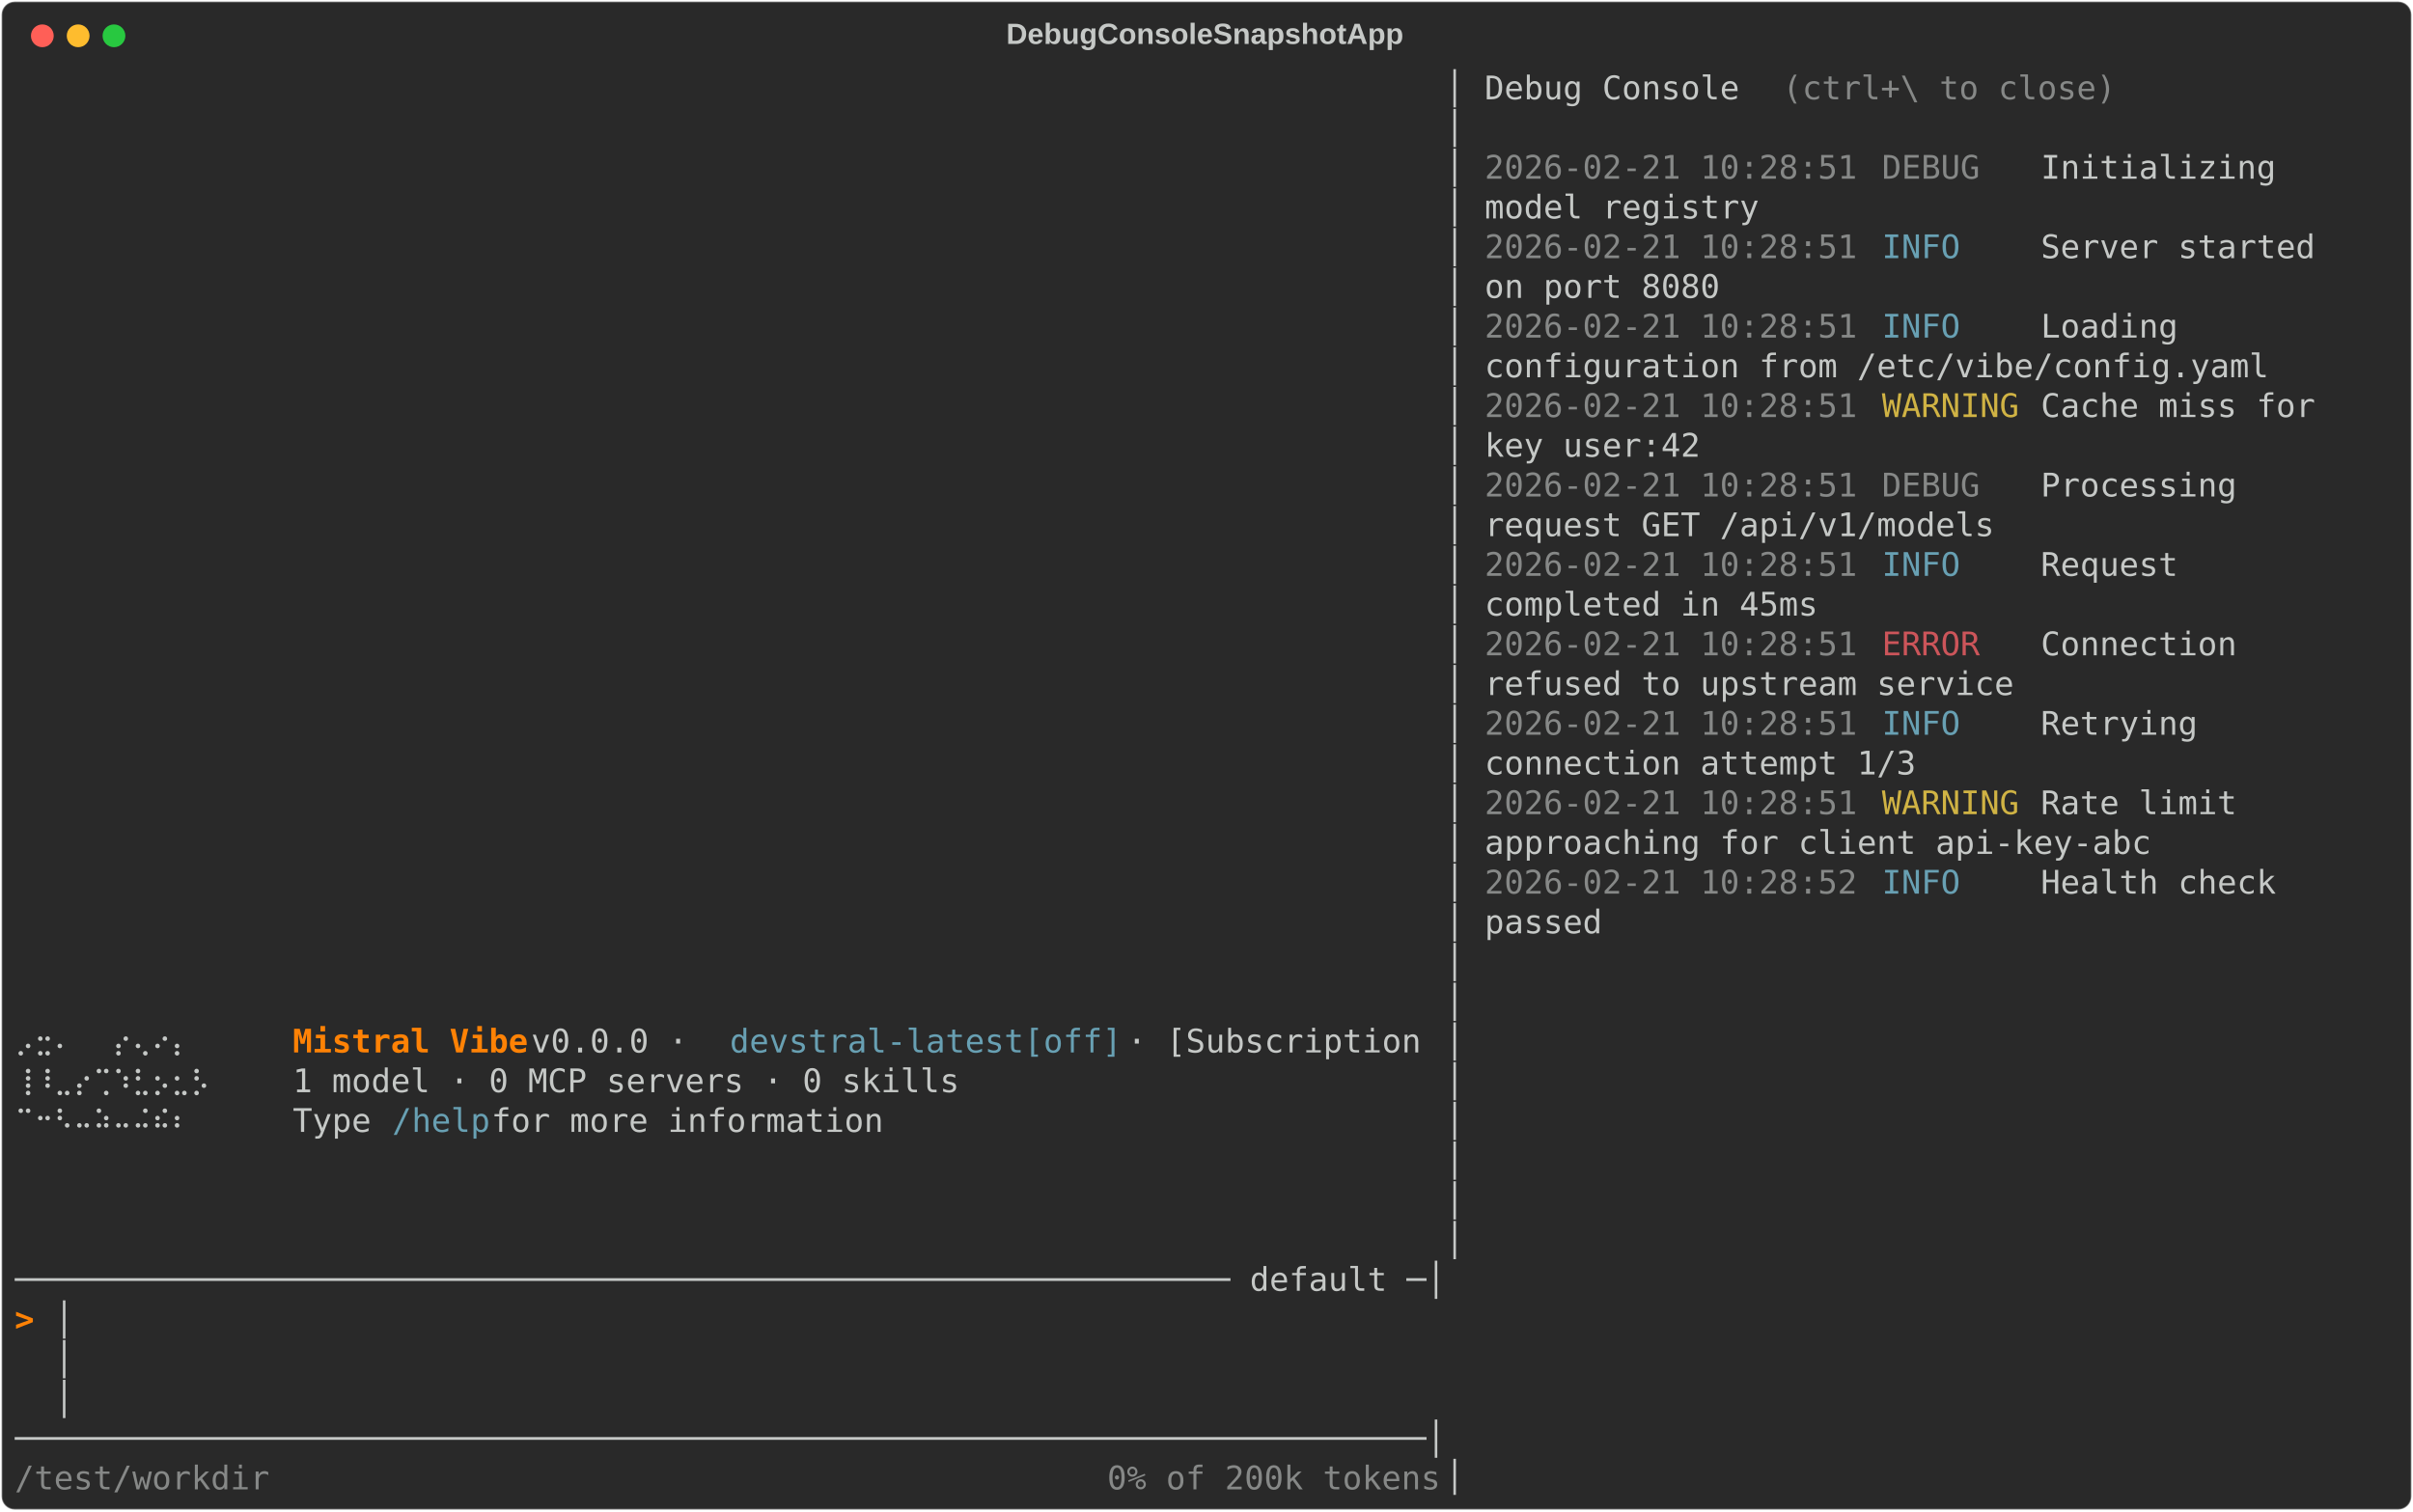
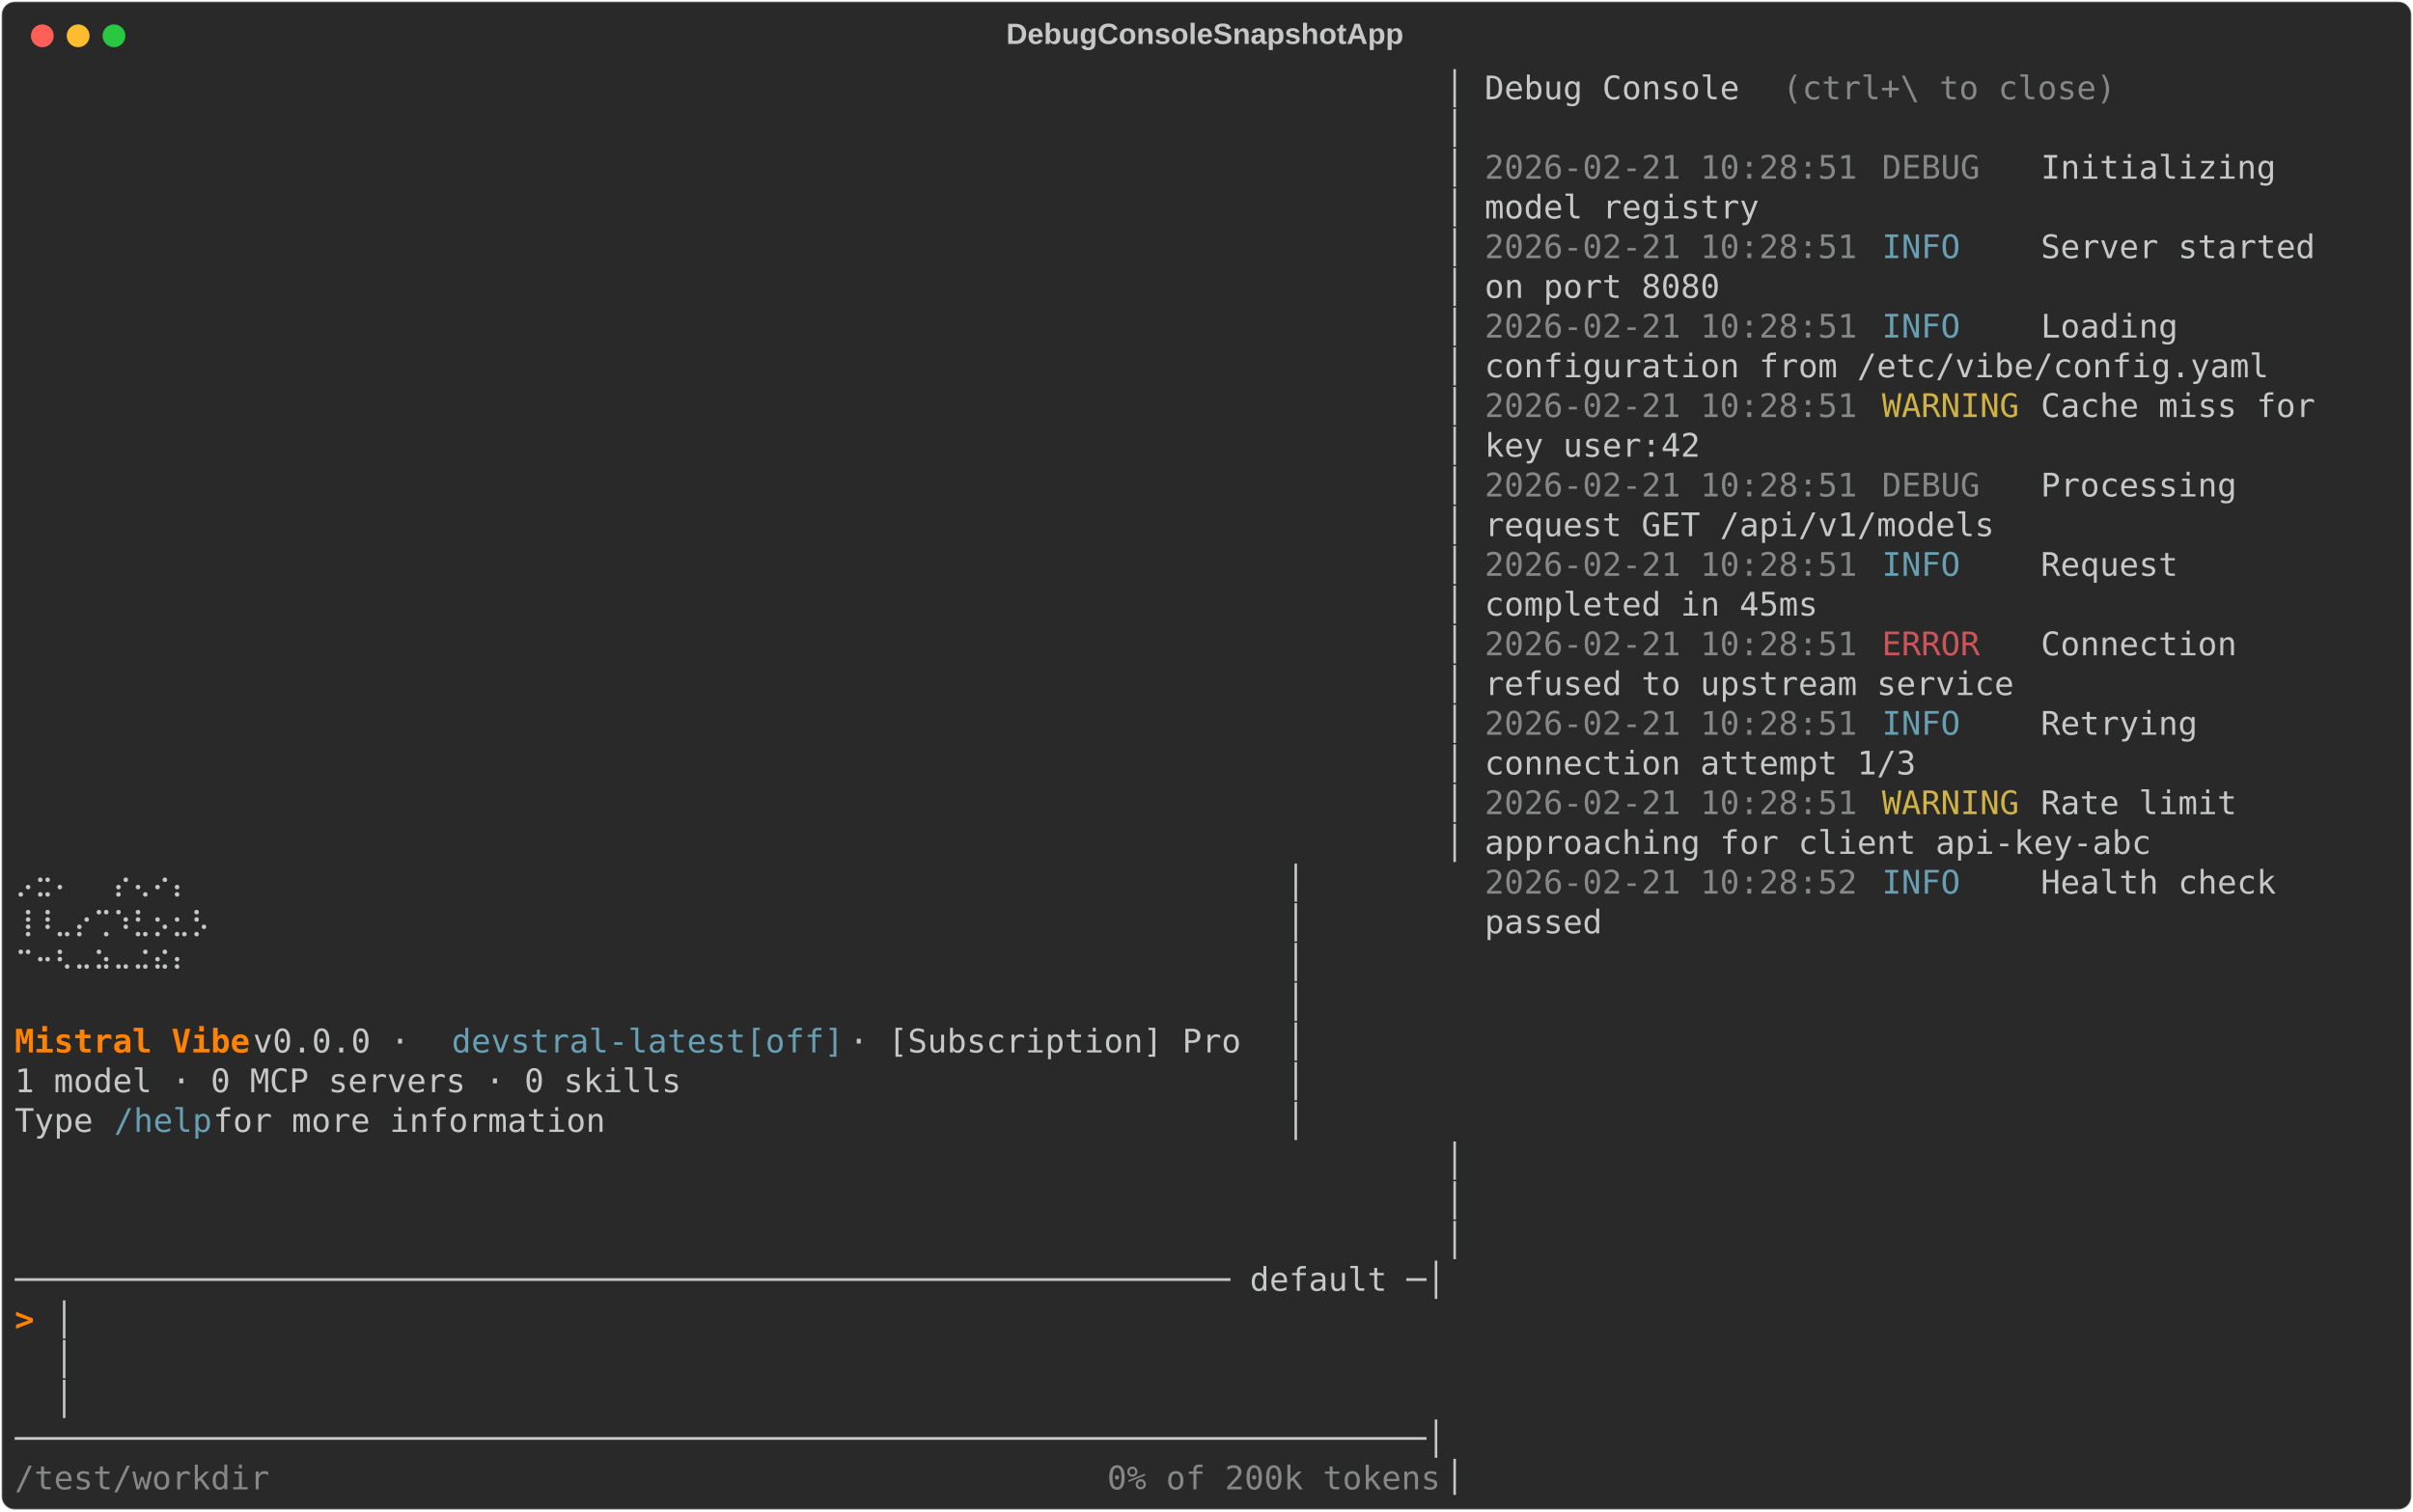
<svg xmlns="http://www.w3.org/2000/svg" class="rich-terminal" viewBox="0 0 1482 928.4">
  <style>

    @font-face {
        font-family: "Fira Code";
        src: local("FiraCode-Regular"),
                url("https://cdnjs.cloudflare.com/ajax/libs/firacode/6.2.0/woff2/FiraCode-Regular.woff2") format("woff2"),
                url("https://cdnjs.cloudflare.com/ajax/libs/firacode/6.2.0/woff/FiraCode-Regular.woff") format("woff");
        font-style: normal;
        font-weight: 400;
    }
    @font-face {
        font-family: "Fira Code";
        src: local("FiraCode-Bold"),
                url("https://cdnjs.cloudflare.com/ajax/libs/firacode/6.2.0/woff2/FiraCode-Bold.woff2") format("woff2"),
                url("https://cdnjs.cloudflare.com/ajax/libs/firacode/6.2.0/woff/FiraCode-Bold.woff") format("woff");
        font-style: bold;
        font-weight: 700;
    }

    .terminal-matrix {
        font-family: Fira Code, monospace;
        font-size: 20px;
        line-height: 24.4px;
        font-variant-east-asian: full-width;
    }

    .terminal-title {
        font-size: 18px;
        font-weight: bold;
        font-family: arial;
    }

    .terminal-r1 { fill: #c5c8c6 }
.terminal-r2 { fill: #868887 }
.terminal-r3 { fill: #68a0b3 }
.terminal-r4 { fill: #d0b344 }
.terminal-r5 { fill: #cc555a }
.terminal-r6 { fill: #ff8205;font-weight: bold }
    </style>
  <defs>
    <clipPath id="terminal-clip-terminal">
      <rect x="0" y="0" width="1463.0" height="877.4" />
    </clipPath>
    <clipPath id="terminal-line-0">
      <rect x="0" y="1.5" width="1464" height="24.65" />
    </clipPath>
    <clipPath id="terminal-line-1">
      <rect x="0" y="25.9" width="1464" height="24.65" />
    </clipPath>
    <clipPath id="terminal-line-2">
      <rect x="0" y="50.3" width="1464" height="24.65" />
    </clipPath>
    <clipPath id="terminal-line-3">
      <rect x="0" y="74.7" width="1464" height="24.65" />
    </clipPath>
    <clipPath id="terminal-line-4">
      <rect x="0" y="99.1" width="1464" height="24.65" />
    </clipPath>
    <clipPath id="terminal-line-5">
      <rect x="0" y="123.5" width="1464" height="24.65" />
    </clipPath>
    <clipPath id="terminal-line-6">
      <rect x="0" y="147.9" width="1464" height="24.65" />
    </clipPath>
    <clipPath id="terminal-line-7">
      <rect x="0" y="172.3" width="1464" height="24.65" />
    </clipPath>
    <clipPath id="terminal-line-8">
      <rect x="0" y="196.7" width="1464" height="24.65" />
    </clipPath>
    <clipPath id="terminal-line-9">
      <rect x="0" y="221.1" width="1464" height="24.65" />
    </clipPath>
    <clipPath id="terminal-line-10">
      <rect x="0" y="245.5" width="1464" height="24.65" />
    </clipPath>
    <clipPath id="terminal-line-11">
      <rect x="0" y="269.9" width="1464" height="24.65" />
    </clipPath>
    <clipPath id="terminal-line-12">
      <rect x="0" y="294.3" width="1464" height="24.65" />
    </clipPath>
    <clipPath id="terminal-line-13">
      <rect x="0" y="318.7" width="1464" height="24.65" />
    </clipPath>
    <clipPath id="terminal-line-14">
      <rect x="0" y="343.1" width="1464" height="24.65" />
    </clipPath>
    <clipPath id="terminal-line-15">
      <rect x="0" y="367.5" width="1464" height="24.65" />
    </clipPath>
    <clipPath id="terminal-line-16">
      <rect x="0" y="391.9" width="1464" height="24.65" />
    </clipPath>
    <clipPath id="terminal-line-17">
      <rect x="0" y="416.3" width="1464" height="24.65" />
    </clipPath>
    <clipPath id="terminal-line-18">
      <rect x="0" y="440.7" width="1464" height="24.65" />
    </clipPath>
    <clipPath id="terminal-line-19">
      <rect x="0" y="465.1" width="1464" height="24.65" />
    </clipPath>
    <clipPath id="terminal-line-20">
      <rect x="0" y="489.5" width="1464" height="24.65" />
    </clipPath>
    <clipPath id="terminal-line-21">
      <rect x="0" y="513.9" width="1464" height="24.65" />
    </clipPath>
    <clipPath id="terminal-line-22">
      <rect x="0" y="538.3" width="1464" height="24.65" />
    </clipPath>
    <clipPath id="terminal-line-23">
      <rect x="0" y="562.7" width="1464" height="24.65" />
    </clipPath>
    <clipPath id="terminal-line-24">
      <rect x="0" y="587.1" width="1464" height="24.65" />
    </clipPath>
    <clipPath id="terminal-line-25">
      <rect x="0" y="611.5" width="1464" height="24.65" />
    </clipPath>
    <clipPath id="terminal-line-26">
      <rect x="0" y="635.9" width="1464" height="24.65" />
    </clipPath>
    <clipPath id="terminal-line-27">
      <rect x="0" y="660.3" width="1464" height="24.65" />
    </clipPath>
    <clipPath id="terminal-line-28">
      <rect x="0" y="684.7" width="1464" height="24.65" />
    </clipPath>
    <clipPath id="terminal-line-29">
      <rect x="0" y="709.1" width="1464" height="24.65" />
    </clipPath>
    <clipPath id="terminal-line-30">
      <rect x="0" y="733.5" width="1464" height="24.65" />
    </clipPath>
    <clipPath id="terminal-line-31">
      <rect x="0" y="757.9" width="1464" height="24.65" />
    </clipPath>
    <clipPath id="terminal-line-32">
      <rect x="0" y="782.3" width="1464" height="24.65" />
    </clipPath>
    <clipPath id="terminal-line-33">
      <rect x="0" y="806.7" width="1464" height="24.65" />
    </clipPath>
    <clipPath id="terminal-line-34">
      <rect x="0" y="831.1" width="1464" height="24.65" />
    </clipPath>
  </defs>
  <rect fill="#292929" stroke="rgba(255,255,255,0.35)" stroke-width="1" x="1" y="1" width="1480" height="926.4" rx="8" />
  <text class="terminal-title" fill="#c5c8c6" text-anchor="middle" x="740" y="27">DebugConsoleSnapshotApp</text>
  <g transform="translate(26,22)">
    <circle cx="0" cy="0" r="7" fill="#ff5f57" />
    <circle cx="22" cy="0" r="7" fill="#febc2e" />
    <circle cx="44" cy="0" r="7" fill="#28c840" />
  </g>
  <g transform="translate(9, 41)" clip-path="url(#terminal-clip-terminal)">
    <g class="terminal-matrix">
      <text class="terminal-r1" x="878.4" y="20" textLength="12.2" clip-path="url(#terminal-line-0)">│</text>
      <text class="terminal-r1" x="902.8" y="20" textLength="183" clip-path="url(#terminal-line-0)">Debug Console  </text>
      <text class="terminal-r2" x="1085.8" y="20" textLength="207.4" clip-path="url(#terminal-line-0)">(ctrl+\ to close)</text>
      <text class="terminal-r1" x="1464" y="20" textLength="12.2" clip-path="url(#terminal-line-0)">
</text>
      <text class="terminal-r1" x="878.4" y="44.4" textLength="12.2" clip-path="url(#terminal-line-1)">│</text>
      <text class="terminal-r1" x="1464" y="44.4" textLength="12.2" clip-path="url(#terminal-line-1)">
</text>
      <text class="terminal-r1" x="878.4" y="68.8" textLength="12.2" clip-path="url(#terminal-line-2)">│</text>
      <text class="terminal-r2" x="902.8" y="68.8" textLength="231.8" clip-path="url(#terminal-line-2)">2026-02-21 10:28:51</text>
      <text class="terminal-r2" x="1146.8" y="68.8" textLength="97.6" clip-path="url(#terminal-line-2)">DEBUG   </text>
      <text class="terminal-r1" x="1244.4" y="68.8" textLength="207.4" clip-path="url(#terminal-line-2)"> Initializing    </text>
      <text class="terminal-r1" x="1464" y="68.8" textLength="12.2" clip-path="url(#terminal-line-2)">
</text>
      <text class="terminal-r1" x="878.4" y="93.2" textLength="12.2" clip-path="url(#terminal-line-3)">│</text>
      <text class="terminal-r1" x="902.8" y="93.2" textLength="170.8" clip-path="url(#terminal-line-3)">model registry</text>
      <text class="terminal-r1" x="1464" y="93.2" textLength="12.2" clip-path="url(#terminal-line-3)">
</text>
      <text class="terminal-r1" x="878.4" y="117.6" textLength="12.2" clip-path="url(#terminal-line-4)">│</text>
      <text class="terminal-r2" x="902.8" y="117.6" textLength="231.8" clip-path="url(#terminal-line-4)">2026-02-21 10:28:51</text>
      <text class="terminal-r3" x="1146.8" y="117.6" textLength="97.6" clip-path="url(#terminal-line-4)">INFO    </text>
      <text class="terminal-r1" x="1244.4" y="117.6" textLength="207.4" clip-path="url(#terminal-line-4)"> Server started  </text>
      <text class="terminal-r1" x="1464" y="117.6" textLength="12.2" clip-path="url(#terminal-line-4)">
</text>
      <text class="terminal-r1" x="878.4" y="142" textLength="12.2" clip-path="url(#terminal-line-5)">│</text>
      <text class="terminal-r1" x="902.8" y="142" textLength="146.4" clip-path="url(#terminal-line-5)">on port 8080</text>
      <text class="terminal-r1" x="1464" y="142" textLength="12.2" clip-path="url(#terminal-line-5)">
</text>
      <text class="terminal-r1" x="878.4" y="166.4" textLength="12.2" clip-path="url(#terminal-line-6)">│</text>
      <text class="terminal-r2" x="902.8" y="166.4" textLength="231.8" clip-path="url(#terminal-line-6)">2026-02-21 10:28:51</text>
      <text class="terminal-r3" x="1146.8" y="166.4" textLength="97.6" clip-path="url(#terminal-line-6)">INFO    </text>
      <text class="terminal-r1" x="1244.4" y="166.4" textLength="207.4" clip-path="url(#terminal-line-6)"> Loading         </text>
      <text class="terminal-r1" x="1464" y="166.4" textLength="12.2" clip-path="url(#terminal-line-6)">
</text>
      <text class="terminal-r1" x="878.4" y="190.8" textLength="12.2" clip-path="url(#terminal-line-7)">│</text>
      <text class="terminal-r1" x="902.8" y="190.8" textLength="488" clip-path="url(#terminal-line-7)">configuration from /etc/vibe/config.yaml</text>
      <text class="terminal-r1" x="1464" y="190.8" textLength="12.2" clip-path="url(#terminal-line-7)">
</text>
      <text class="terminal-r1" x="878.4" y="215.2" textLength="12.2" clip-path="url(#terminal-line-8)">│</text>
      <text class="terminal-r2" x="902.8" y="215.2" textLength="231.8" clip-path="url(#terminal-line-8)">2026-02-21 10:28:51</text>
      <text class="terminal-r4" x="1146.8" y="215.2" textLength="97.6" clip-path="url(#terminal-line-8)">WARNING </text>
      <text class="terminal-r1" x="1244.4" y="215.2" textLength="207.4" clip-path="url(#terminal-line-8)"> Cache miss for  </text>
      <text class="terminal-r1" x="1464" y="215.2" textLength="12.2" clip-path="url(#terminal-line-8)">
</text>
      <text class="terminal-r1" x="878.4" y="239.6" textLength="12.2" clip-path="url(#terminal-line-9)">│</text>
      <text class="terminal-r1" x="902.8" y="239.6" textLength="134.2" clip-path="url(#terminal-line-9)">key user:42</text>
      <text class="terminal-r1" x="1464" y="239.6" textLength="12.2" clip-path="url(#terminal-line-9)">
</text>
      <text class="terminal-r1" x="878.4" y="264" textLength="12.2" clip-path="url(#terminal-line-10)">│</text>
      <text class="terminal-r2" x="902.8" y="264" textLength="231.8" clip-path="url(#terminal-line-10)">2026-02-21 10:28:51</text>
      <text class="terminal-r2" x="1146.8" y="264" textLength="97.6" clip-path="url(#terminal-line-10)">DEBUG   </text>
      <text class="terminal-r1" x="1244.4" y="264" textLength="207.4" clip-path="url(#terminal-line-10)"> Processing      </text>
      <text class="terminal-r1" x="1464" y="264" textLength="12.2" clip-path="url(#terminal-line-10)">
</text>
      <text class="terminal-r1" x="878.4" y="288.4" textLength="12.2" clip-path="url(#terminal-line-11)">│</text>
      <text class="terminal-r1" x="902.8" y="288.4" textLength="317.2" clip-path="url(#terminal-line-11)">request GET /api/v1/models</text>
      <text class="terminal-r1" x="1464" y="288.4" textLength="12.2" clip-path="url(#terminal-line-11)">
</text>
      <text class="terminal-r1" x="878.4" y="312.8" textLength="12.2" clip-path="url(#terminal-line-12)">│</text>
      <text class="terminal-r2" x="902.8" y="312.8" textLength="231.8" clip-path="url(#terminal-line-12)">2026-02-21 10:28:51</text>
      <text class="terminal-r3" x="1146.8" y="312.8" textLength="97.6" clip-path="url(#terminal-line-12)">INFO    </text>
      <text class="terminal-r1" x="1244.4" y="312.8" textLength="207.4" clip-path="url(#terminal-line-12)"> Request         </text>
      <text class="terminal-r1" x="1464" y="312.8" textLength="12.2" clip-path="url(#terminal-line-12)">
</text>
      <text class="terminal-r1" x="878.4" y="337.2" textLength="12.2" clip-path="url(#terminal-line-13)">│</text>
      <text class="terminal-r1" x="902.8" y="337.2" textLength="207.4" clip-path="url(#terminal-line-13)">completed in 45ms</text>
      <text class="terminal-r1" x="1464" y="337.2" textLength="12.2" clip-path="url(#terminal-line-13)">
</text>
      <text class="terminal-r1" x="878.4" y="361.6" textLength="12.2" clip-path="url(#terminal-line-14)">│</text>
      <text class="terminal-r2" x="902.8" y="361.6" textLength="231.8" clip-path="url(#terminal-line-14)">2026-02-21 10:28:51</text>
      <text class="terminal-r5" x="1146.8" y="361.6" textLength="97.6" clip-path="url(#terminal-line-14)">ERROR   </text>
      <text class="terminal-r1" x="1244.4" y="361.6" textLength="207.4" clip-path="url(#terminal-line-14)"> Connection      </text>
      <text class="terminal-r1" x="1464" y="361.6" textLength="12.2" clip-path="url(#terminal-line-14)">
</text>
      <text class="terminal-r1" x="878.4" y="386" textLength="12.2" clip-path="url(#terminal-line-15)">│</text>
      <text class="terminal-r1" x="902.8" y="386" textLength="329.4" clip-path="url(#terminal-line-15)">refused to upstream service</text>
      <text class="terminal-r1" x="1464" y="386" textLength="12.2" clip-path="url(#terminal-line-15)">
</text>
      <text class="terminal-r1" x="878.4" y="410.4" textLength="12.2" clip-path="url(#terminal-line-16)">│</text>
      <text class="terminal-r2" x="902.8" y="410.4" textLength="231.8" clip-path="url(#terminal-line-16)">2026-02-21 10:28:51</text>
      <text class="terminal-r3" x="1146.8" y="410.4" textLength="97.6" clip-path="url(#terminal-line-16)">INFO    </text>
      <text class="terminal-r1" x="1244.4" y="410.4" textLength="207.4" clip-path="url(#terminal-line-16)"> Retrying        </text>
      <text class="terminal-r1" x="1464" y="410.4" textLength="12.2" clip-path="url(#terminal-line-16)">
</text>
      <text class="terminal-r1" x="878.4" y="434.8" textLength="12.2" clip-path="url(#terminal-line-17)">│</text>
      <text class="terminal-r1" x="902.8" y="434.8" textLength="268.4" clip-path="url(#terminal-line-17)">connection attempt 1/3</text>
      <text class="terminal-r1" x="1464" y="434.8" textLength="12.2" clip-path="url(#terminal-line-17)">
</text>
      <text class="terminal-r1" x="878.4" y="459.2" textLength="12.2" clip-path="url(#terminal-line-18)">│</text>
      <text class="terminal-r2" x="902.8" y="459.2" textLength="231.8" clip-path="url(#terminal-line-18)">2026-02-21 10:28:51</text>
      <text class="terminal-r4" x="1146.8" y="459.2" textLength="97.6" clip-path="url(#terminal-line-18)">WARNING </text>
      <text class="terminal-r1" x="1244.4" y="459.2" textLength="207.4" clip-path="url(#terminal-line-18)"> Rate limit      </text>
      <text class="terminal-r1" x="1464" y="459.2" textLength="12.2" clip-path="url(#terminal-line-18)">
</text>
      <text class="terminal-r1" x="878.4" y="483.6" textLength="12.2" clip-path="url(#terminal-line-19)">│</text>
      <text class="terminal-r1" x="902.8" y="483.6" textLength="414.8" clip-path="url(#terminal-line-19)">approaching for client api-key-abc</text>
      <text class="terminal-r1" x="1464" y="483.6" textLength="12.2" clip-path="url(#terminal-line-19)">
</text>
-       <text class="terminal-r1" x="878.4" y="508" textLength="12.2" clip-path="url(#terminal-line-20)">│</text>
+       <text class="terminal-r1" x="0" y="508" textLength="134.2" clip-path="url(#terminal-line-20)">  ⡠⣒⠄  ⡔⢄⠔⡄</text>
+       <text class="terminal-r1" x="780.8" y="508" textLength="109.8" clip-path="url(#terminal-line-20)">        │</text>
      <text class="terminal-r2" x="902.8" y="508" textLength="231.8" clip-path="url(#terminal-line-20)">2026-02-21 10:28:52</text>
      <text class="terminal-r3" x="1146.8" y="508" textLength="97.6" clip-path="url(#terminal-line-20)">INFO    </text>
      <text class="terminal-r1" x="1244.4" y="508" textLength="207.4" clip-path="url(#terminal-line-20)"> Health check    </text>
      <text class="terminal-r1" x="1464" y="508" textLength="12.2" clip-path="url(#terminal-line-20)">
</text>
-       <text class="terminal-r1" x="878.4" y="532.4" textLength="12.2" clip-path="url(#terminal-line-21)">│</text>
+       <text class="terminal-r1" x="0" y="532.4" textLength="134.2" clip-path="url(#terminal-line-21)"> ⢸⠸⣀⡔⢉⠱⣃⡢⣂⡣</text>
+       <text class="terminal-r1" x="780.8" y="532.4" textLength="109.8" clip-path="url(#terminal-line-21)">        │</text>
      <text class="terminal-r1" x="902.8" y="532.4" textLength="73.2" clip-path="url(#terminal-line-21)">passed</text>
      <text class="terminal-r1" x="1464" y="532.4" textLength="12.2" clip-path="url(#terminal-line-21)">
</text>
-       <text class="terminal-r1" x="878.4" y="556.8" textLength="12.2" clip-path="url(#terminal-line-22)">│</text>
+       <text class="terminal-r1" x="0" y="556.8" textLength="134.2" clip-path="url(#terminal-line-22)">  ⠉⠒⠣⠤⠵⠤⠬⠮⠆</text>
+       <text class="terminal-r1" x="780.8" y="556.8" textLength="109.8" clip-path="url(#terminal-line-22)">        │</text>
      <text class="terminal-r1" x="1464" y="556.8" textLength="12.2" clip-path="url(#terminal-line-22)">
</text>
-       <text class="terminal-r1" x="878.4" y="581.2" textLength="12.2" clip-path="url(#terminal-line-23)">│</text>
+       <text class="terminal-r1" x="780.8" y="581.2" textLength="109.8" clip-path="url(#terminal-line-23)">        │</text>
      <text class="terminal-r1" x="1464" y="581.2" textLength="12.2" clip-path="url(#terminal-line-23)">
</text>
-       <text class="terminal-r1" x="0" y="605.6" textLength="134.2" clip-path="url(#terminal-line-24)">  ⡠⣒⠄  ⡔⢄⠔⡄</text>
-       <text class="terminal-r6" x="170.8" y="605.6" textLength="146.4" clip-path="url(#terminal-line-24)">Mistral Vibe</text>
-       <text class="terminal-r1" x="317.2" y="605.6" textLength="122" clip-path="url(#terminal-line-24)"> v0.0.0 · </text>
-       <text class="terminal-r3" x="439.2" y="605.6" textLength="244" clip-path="url(#terminal-line-24)">devstral-latest[off]</text>
-       <text class="terminal-r1" x="683.2" y="605.6" textLength="195.2" clip-path="url(#terminal-line-24)"> · [Subscription</text>
-       <text class="terminal-r1" x="878.4" y="605.6" textLength="12.2" clip-path="url(#terminal-line-24)">│</text>
+       <text class="terminal-r6" x="0" y="605.6" textLength="146.4" clip-path="url(#terminal-line-24)">Mistral Vibe</text>
+       <text class="terminal-r1" x="146.4" y="605.6" textLength="122" clip-path="url(#terminal-line-24)"> v0.0.0 · </text>
+       <text class="terminal-r3" x="268.4" y="605.6" textLength="244" clip-path="url(#terminal-line-24)">devstral-latest[off]</text>
+       <text class="terminal-r1" x="512.4" y="605.6" textLength="256.2" clip-path="url(#terminal-line-24)"> · [Subscription] Pro</text>
+       <text class="terminal-r1" x="780.8" y="605.6" textLength="109.8" clip-path="url(#terminal-line-24)">        │</text>
      <text class="terminal-r1" x="1464" y="605.6" textLength="12.2" clip-path="url(#terminal-line-24)">
</text>
-       <text class="terminal-r1" x="0" y="630" textLength="134.2" clip-path="url(#terminal-line-25)"> ⢸⠸⣀⡔⢉⠱⣃⡢⣂⡣</text>
-       <text class="terminal-r1" x="170.8" y="630" textLength="414.8" clip-path="url(#terminal-line-25)">1 model · 0 MCP servers · 0 skills</text>
-       <text class="terminal-r1" x="878.4" y="630" textLength="12.2" clip-path="url(#terminal-line-25)">│</text>
+       <text class="terminal-r1" x="0" y="630" textLength="414.8" clip-path="url(#terminal-line-25)">1 model · 0 MCP servers · 0 skills</text>
+       <text class="terminal-r1" x="780.8" y="630" textLength="109.8" clip-path="url(#terminal-line-25)">        │</text>
      <text class="terminal-r1" x="1464" y="630" textLength="12.2" clip-path="url(#terminal-line-25)">
</text>
-       <text class="terminal-r1" x="0" y="654.4" textLength="134.2" clip-path="url(#terminal-line-26)">  ⠉⠒⠣⠤⠵⠤⠬⠮⠆</text>
-       <text class="terminal-r1" x="170.8" y="654.4" textLength="61" clip-path="url(#terminal-line-26)">Type </text>
-       <text class="terminal-r3" x="231.8" y="654.4" textLength="61" clip-path="url(#terminal-line-26)">/help</text>
-       <text class="terminal-r1" x="292.8" y="654.4" textLength="256.2" clip-path="url(#terminal-line-26)"> for more information</text>
-       <text class="terminal-r1" x="878.4" y="654.4" textLength="12.2" clip-path="url(#terminal-line-26)">│</text>
+       <text class="terminal-r1" x="0" y="654.4" textLength="61" clip-path="url(#terminal-line-26)">Type </text>
+       <text class="terminal-r3" x="61" y="654.4" textLength="61" clip-path="url(#terminal-line-26)">/help</text>
+       <text class="terminal-r1" x="122" y="654.4" textLength="256.2" clip-path="url(#terminal-line-26)"> for more information</text>
+       <text class="terminal-r1" x="780.8" y="654.4" textLength="109.8" clip-path="url(#terminal-line-26)">        │</text>
      <text class="terminal-r1" x="1464" y="654.4" textLength="12.2" clip-path="url(#terminal-line-26)">
</text>
      <text class="terminal-r1" x="878.4" y="678.8" textLength="12.2" clip-path="url(#terminal-line-27)">│</text>
      <text class="terminal-r1" x="1464" y="678.8" textLength="12.2" clip-path="url(#terminal-line-27)">
</text>
      <text class="terminal-r1" x="878.4" y="703.2" textLength="12.2" clip-path="url(#terminal-line-28)">│</text>
      <text class="terminal-r1" x="1464" y="703.2" textLength="12.2" clip-path="url(#terminal-line-28)">
</text>
      <text class="terminal-r1" x="878.4" y="727.6" textLength="12.2" clip-path="url(#terminal-line-29)">│</text>
      <text class="terminal-r1" x="1464" y="727.6" textLength="12.2" clip-path="url(#terminal-line-29)">
</text>
      <text class="terminal-r1" x="0" y="752" textLength="890.6" clip-path="url(#terminal-line-30)">────────────────────────────────────────────────────────────── default ─│</text>
      <text class="terminal-r1" x="1464" y="752" textLength="12.2" clip-path="url(#terminal-line-30)">
</text>
      <text class="terminal-r6" x="0" y="776.4" textLength="12.2" clip-path="url(#terminal-line-31)">&gt;</text>
      <text class="terminal-r1" x="24.4" y="776.4" textLength="866.2" clip-path="url(#terminal-line-31)">                                                                      │</text>
      <text class="terminal-r1" x="1464" y="776.4" textLength="12.2" clip-path="url(#terminal-line-31)">
</text>
      <text class="terminal-r1" x="24.4" y="800.8" textLength="866.2" clip-path="url(#terminal-line-32)">                                                                      │</text>
      <text class="terminal-r1" x="1464" y="800.8" textLength="12.2" clip-path="url(#terminal-line-32)">
</text>
      <text class="terminal-r1" x="24.4" y="825.2" textLength="866.2" clip-path="url(#terminal-line-33)">                                                                      │</text>
      <text class="terminal-r1" x="1464" y="825.2" textLength="12.2" clip-path="url(#terminal-line-33)">
</text>
      <text class="terminal-r1" x="0" y="849.6" textLength="890.6" clip-path="url(#terminal-line-34)">────────────────────────────────────────────────────────────────────────│</text>
      <text class="terminal-r1" x="1464" y="849.6" textLength="12.2" clip-path="url(#terminal-line-34)">
</text>
      <text class="terminal-r2" x="0" y="874" textLength="158.6" clip-path="url(#terminal-line-35)">/test/workdir</text>
      <text class="terminal-r2" x="671" y="874" textLength="207.4" clip-path="url(#terminal-line-35)">0% of 200k tokens</text>
      <text class="terminal-r1" x="878.4" y="874" textLength="12.2" clip-path="url(#terminal-line-35)">│</text>
    </g>
  </g>
</svg>
